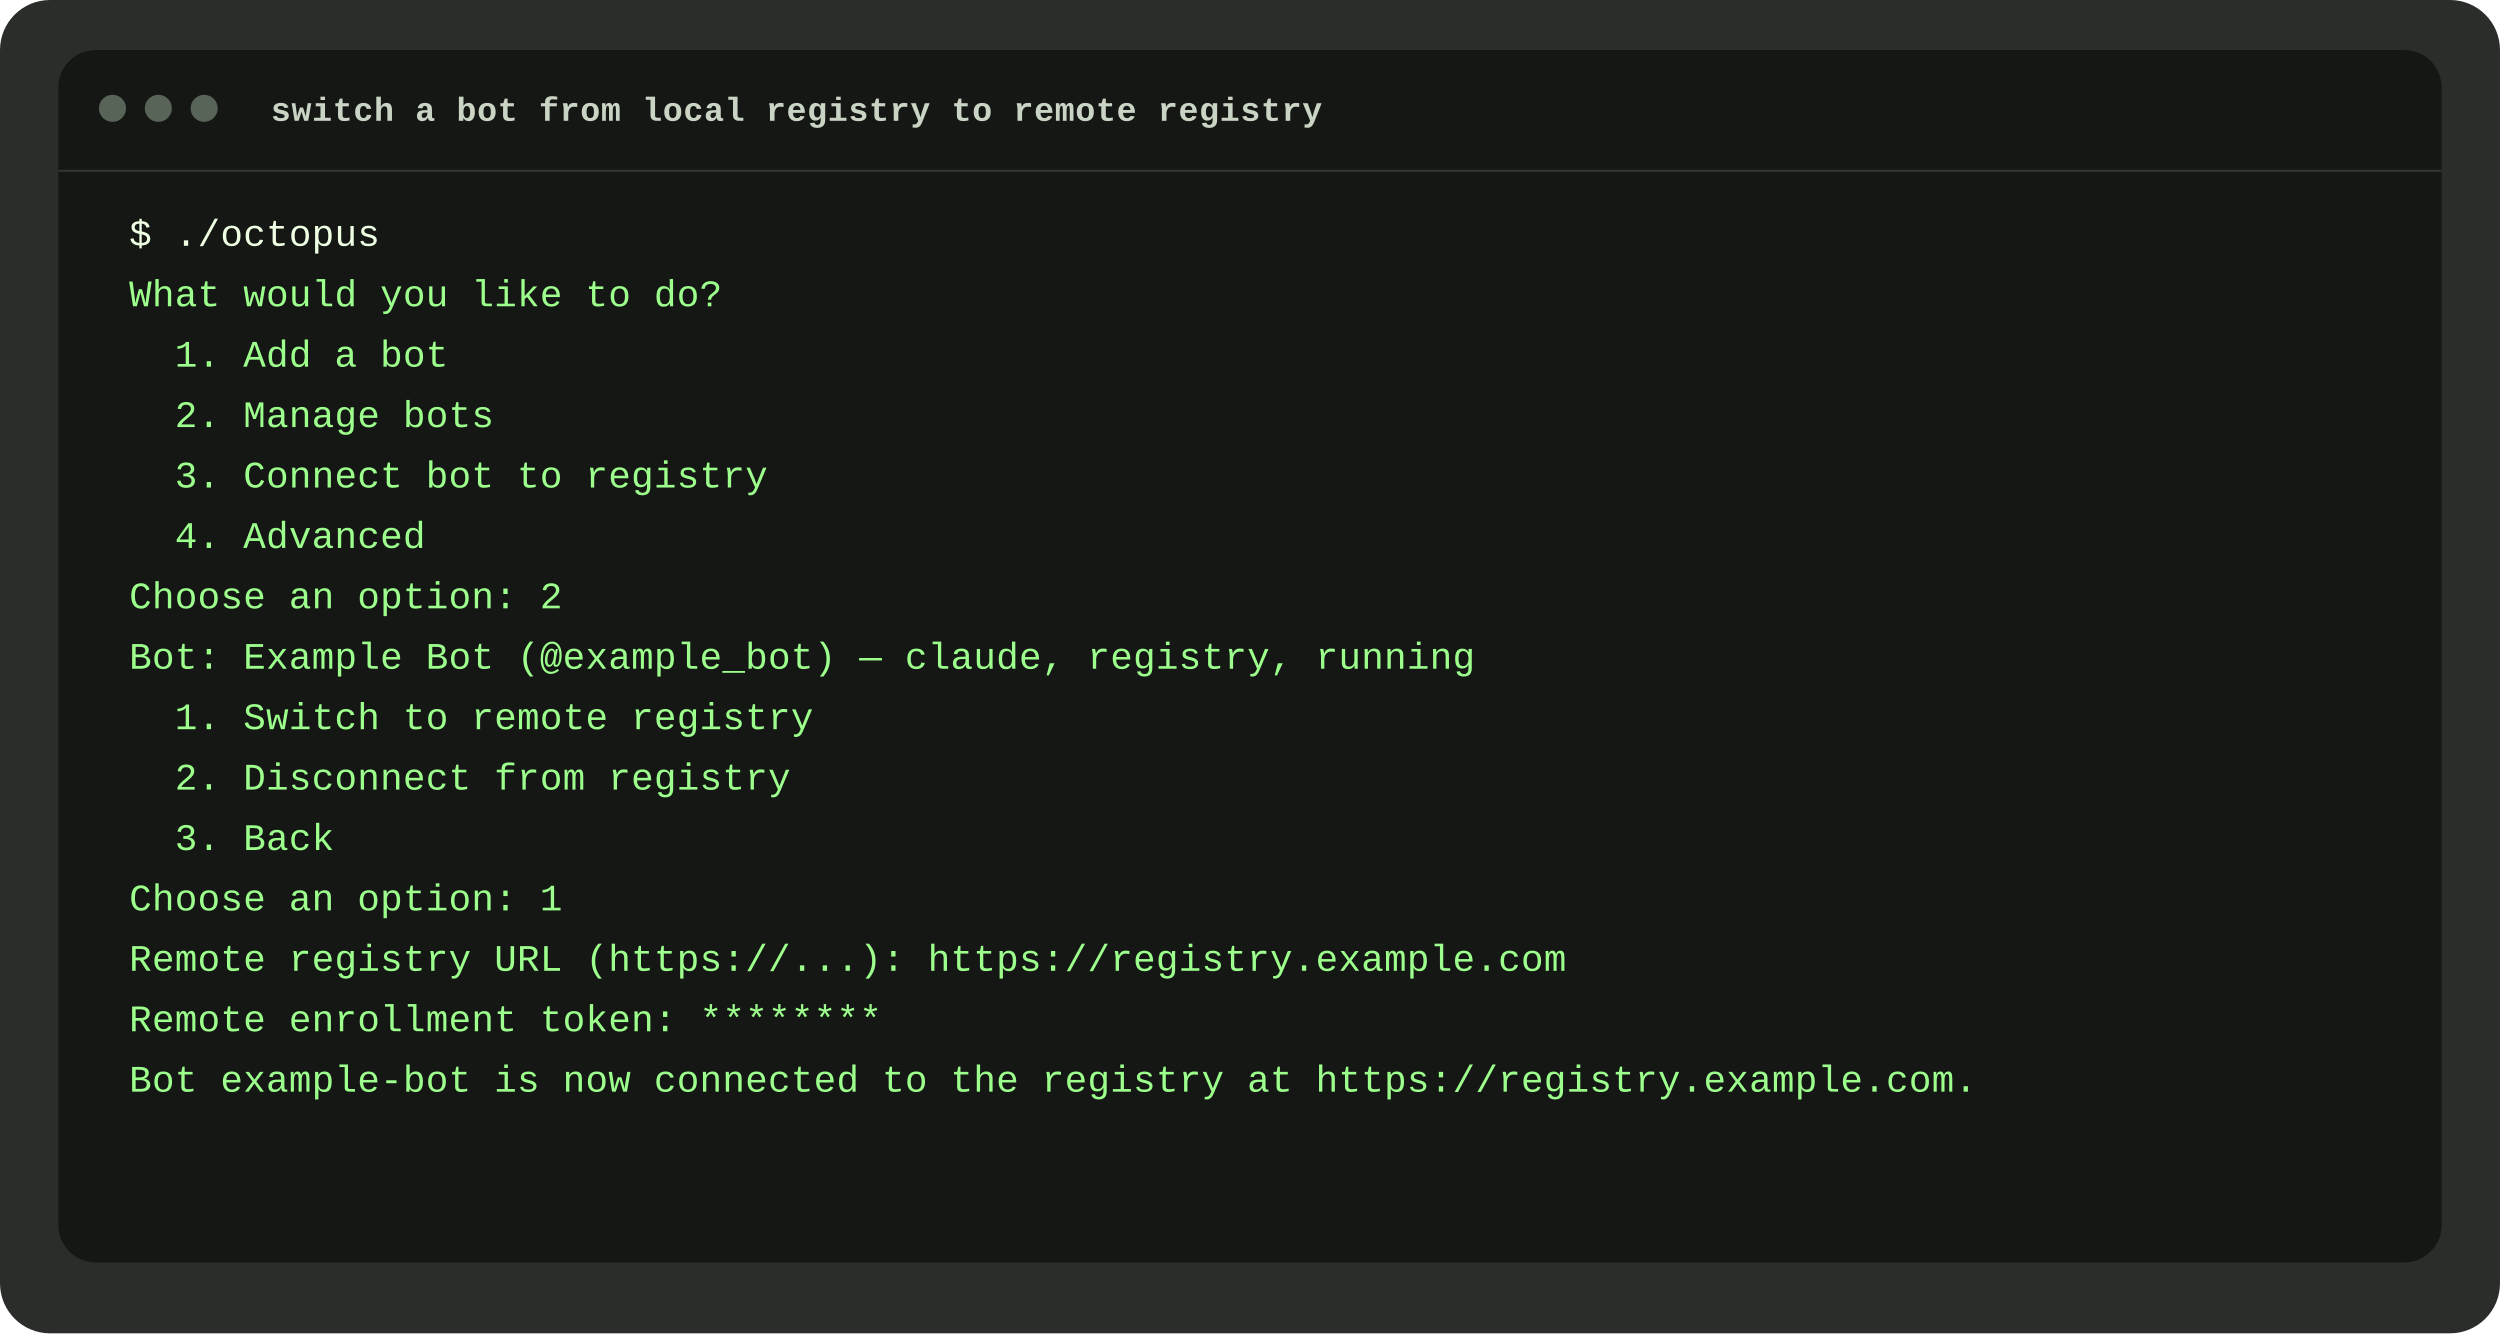
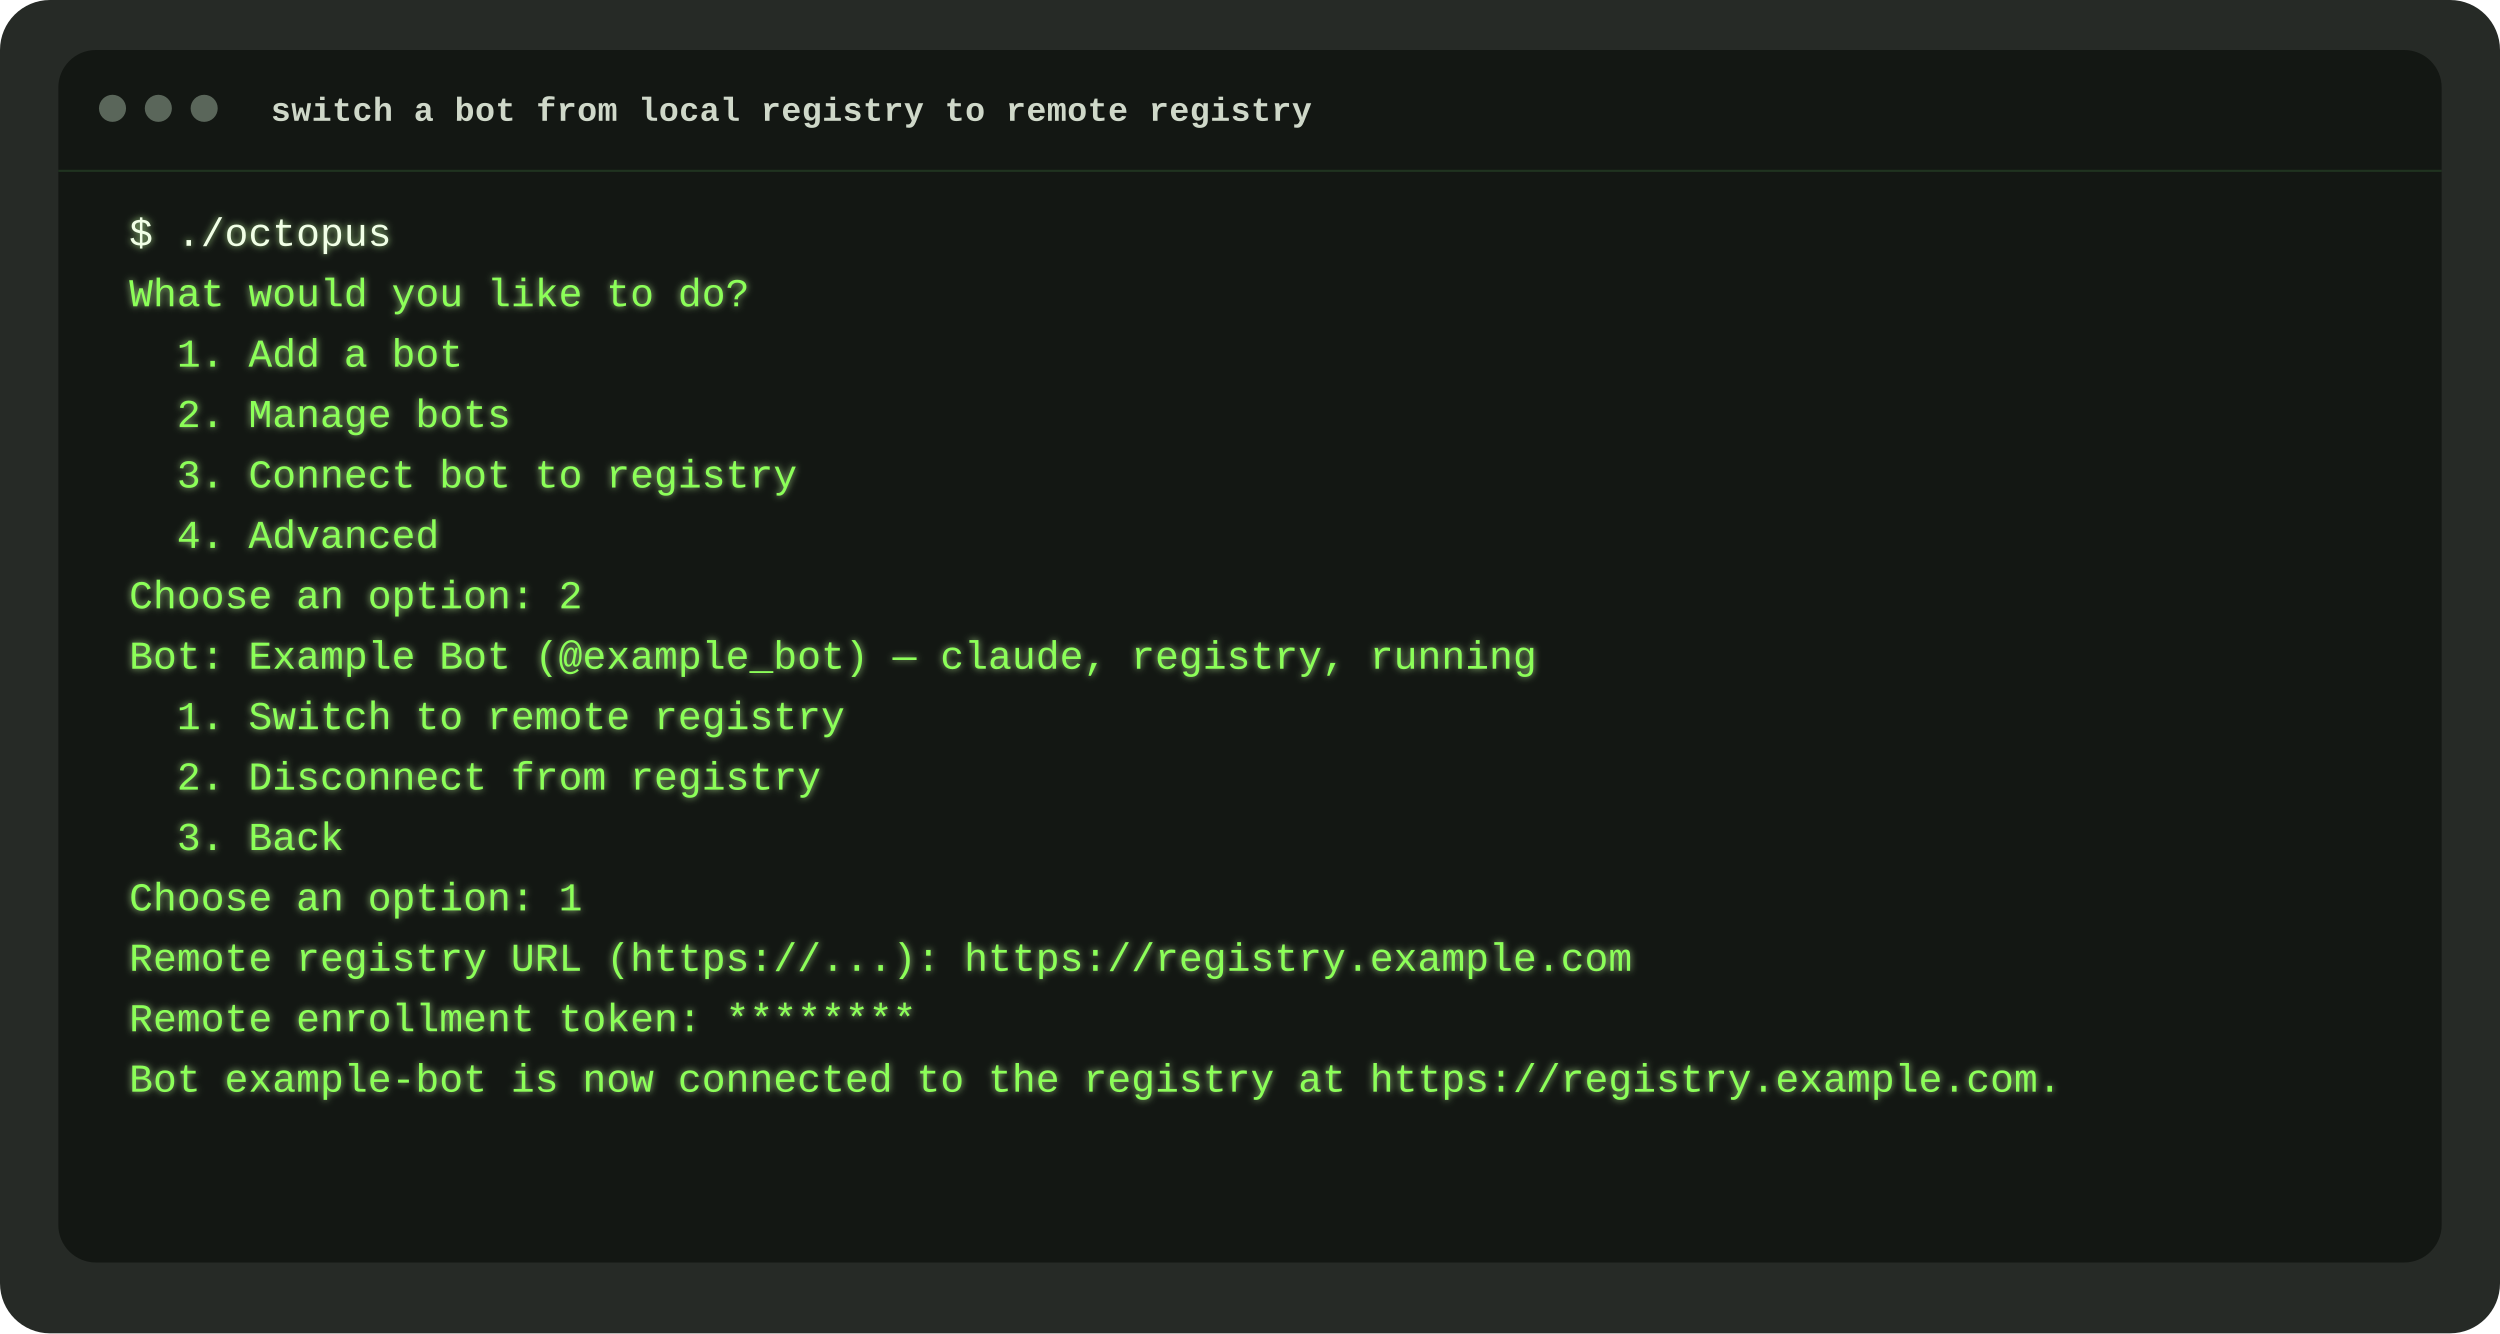
<svg xmlns="http://www.w3.org/2000/svg" width="1200" height="640" viewBox="0 0 1200 640" role="img" aria-labelledby="title desc">
  <style>
-     .bg { fill: #2a2d2a; }
-     .panel { fill: #141714; }
-     .rule { stroke: #2d382d; stroke-width: 1; }
-     .dot { fill: #596459; }
-     .label { fill: #cad4c4; font: 600 16px "Courier New", "Lucida Console", Monaco, monospace; letter-spacing: 0.3px; }
-     .line { fill: #9dff8c; font: 18px "Courier New", "Lucida Console", Monaco, monospace; letter-spacing: 0.15px; }
-     .prompt { fill: #eeffe3; }
+     .bg { fill: #262a26; }
+     .panel { fill: #131713; }
+     .rule { stroke: #274227; stroke-width: 1; opacity: 0.65; }
+     .dot { fill: #5a665a; }
+     .label { fill: #cfd8c9; font: 600 16px "IBM Plex Mono", "SFMono-Regular", Menlo, Monaco, Consolas, "Liberation Mono", monospace; letter-spacing: 0.2px; }
+     .line { fill: #8cff58; font: 19px "IBM Plex Mono", "SFMono-Regular", Menlo, Monaco, Consolas, "Liberation Mono", monospace; letter-spacing: 0.05px; filter: url(#crt-glow); }
+     .prompt { fill: #f1ffe6; }
  </style>
+   <defs>
+     <filter id="crt-glow" x="-20%" y="-20%" width="140%" height="140%">
+       <feGaussianBlur stdDeviation="1.7" result="blur" />
+       <feColorMatrix in="blur" type="matrix" values="0 0 0 0 0.55 0 0 0 0 1 0 0 0 0 0.35 0 0 0 0.8 0" result="glow" />
+       <feMerge>
+         <feMergeNode in="glow" />
+         <feMergeNode in="SourceGraphic" />
+       </feMerge>
+     </filter>
+   </defs>
  <rect class="bg" x="0" y="0" width="1200" height="640" rx="24" />
  <g transform="translate(28 24)">
    <rect class="panel" x="0" y="0" width="1144" height="582" rx="18" />
    <circle class="dot" cx="26" cy="28" r="6.5" />
    <circle class="dot" cx="48" cy="28" r="6.5" />
    <circle class="dot" cx="70" cy="28" r="6.5" />
    <text class="label" x="102" y="34">switch a bot from local registry to remote registry</text>
    <line class="rule" x1="0" y1="58" x2="1144" y2="58" />
    <text class="line" xml:space="preserve">
      <tspan class="prompt" x="34" y="94">$ ./octopus</tspan>
      <tspan x="34" dy="29">What would you like to do?</tspan>
      <tspan x="34" dy="29">  1. Add a bot</tspan>
      <tspan x="34" dy="29">  2. Manage bots</tspan>
      <tspan x="34" dy="29">  3. Connect bot to registry</tspan>
      <tspan x="34" dy="29">  4. Advanced</tspan>
      <tspan x="34" dy="29">Choose an option: 2</tspan>
      <tspan x="34" dy="29" />
      <tspan x="34" dy="29">Bot: Example Bot (@example_bot) — claude, registry, running</tspan>
      <tspan x="34" dy="29" />
      <tspan x="34" dy="29">  1. Switch to remote registry</tspan>
      <tspan x="34" dy="29">  2. Disconnect from registry</tspan>
      <tspan x="34" dy="29">  3. Back</tspan>
      <tspan x="34" dy="29">Choose an option: 1</tspan>
      <tspan x="34" dy="29">Remote registry URL (https://...): https://registry.example.com</tspan>
      <tspan x="34" dy="29">Remote enrollment token: ********</tspan>
      <tspan x="34" dy="29">Bot example-bot is now connected to the registry at https://registry.example.com.</tspan>
    </text>
  </g>
</svg>
